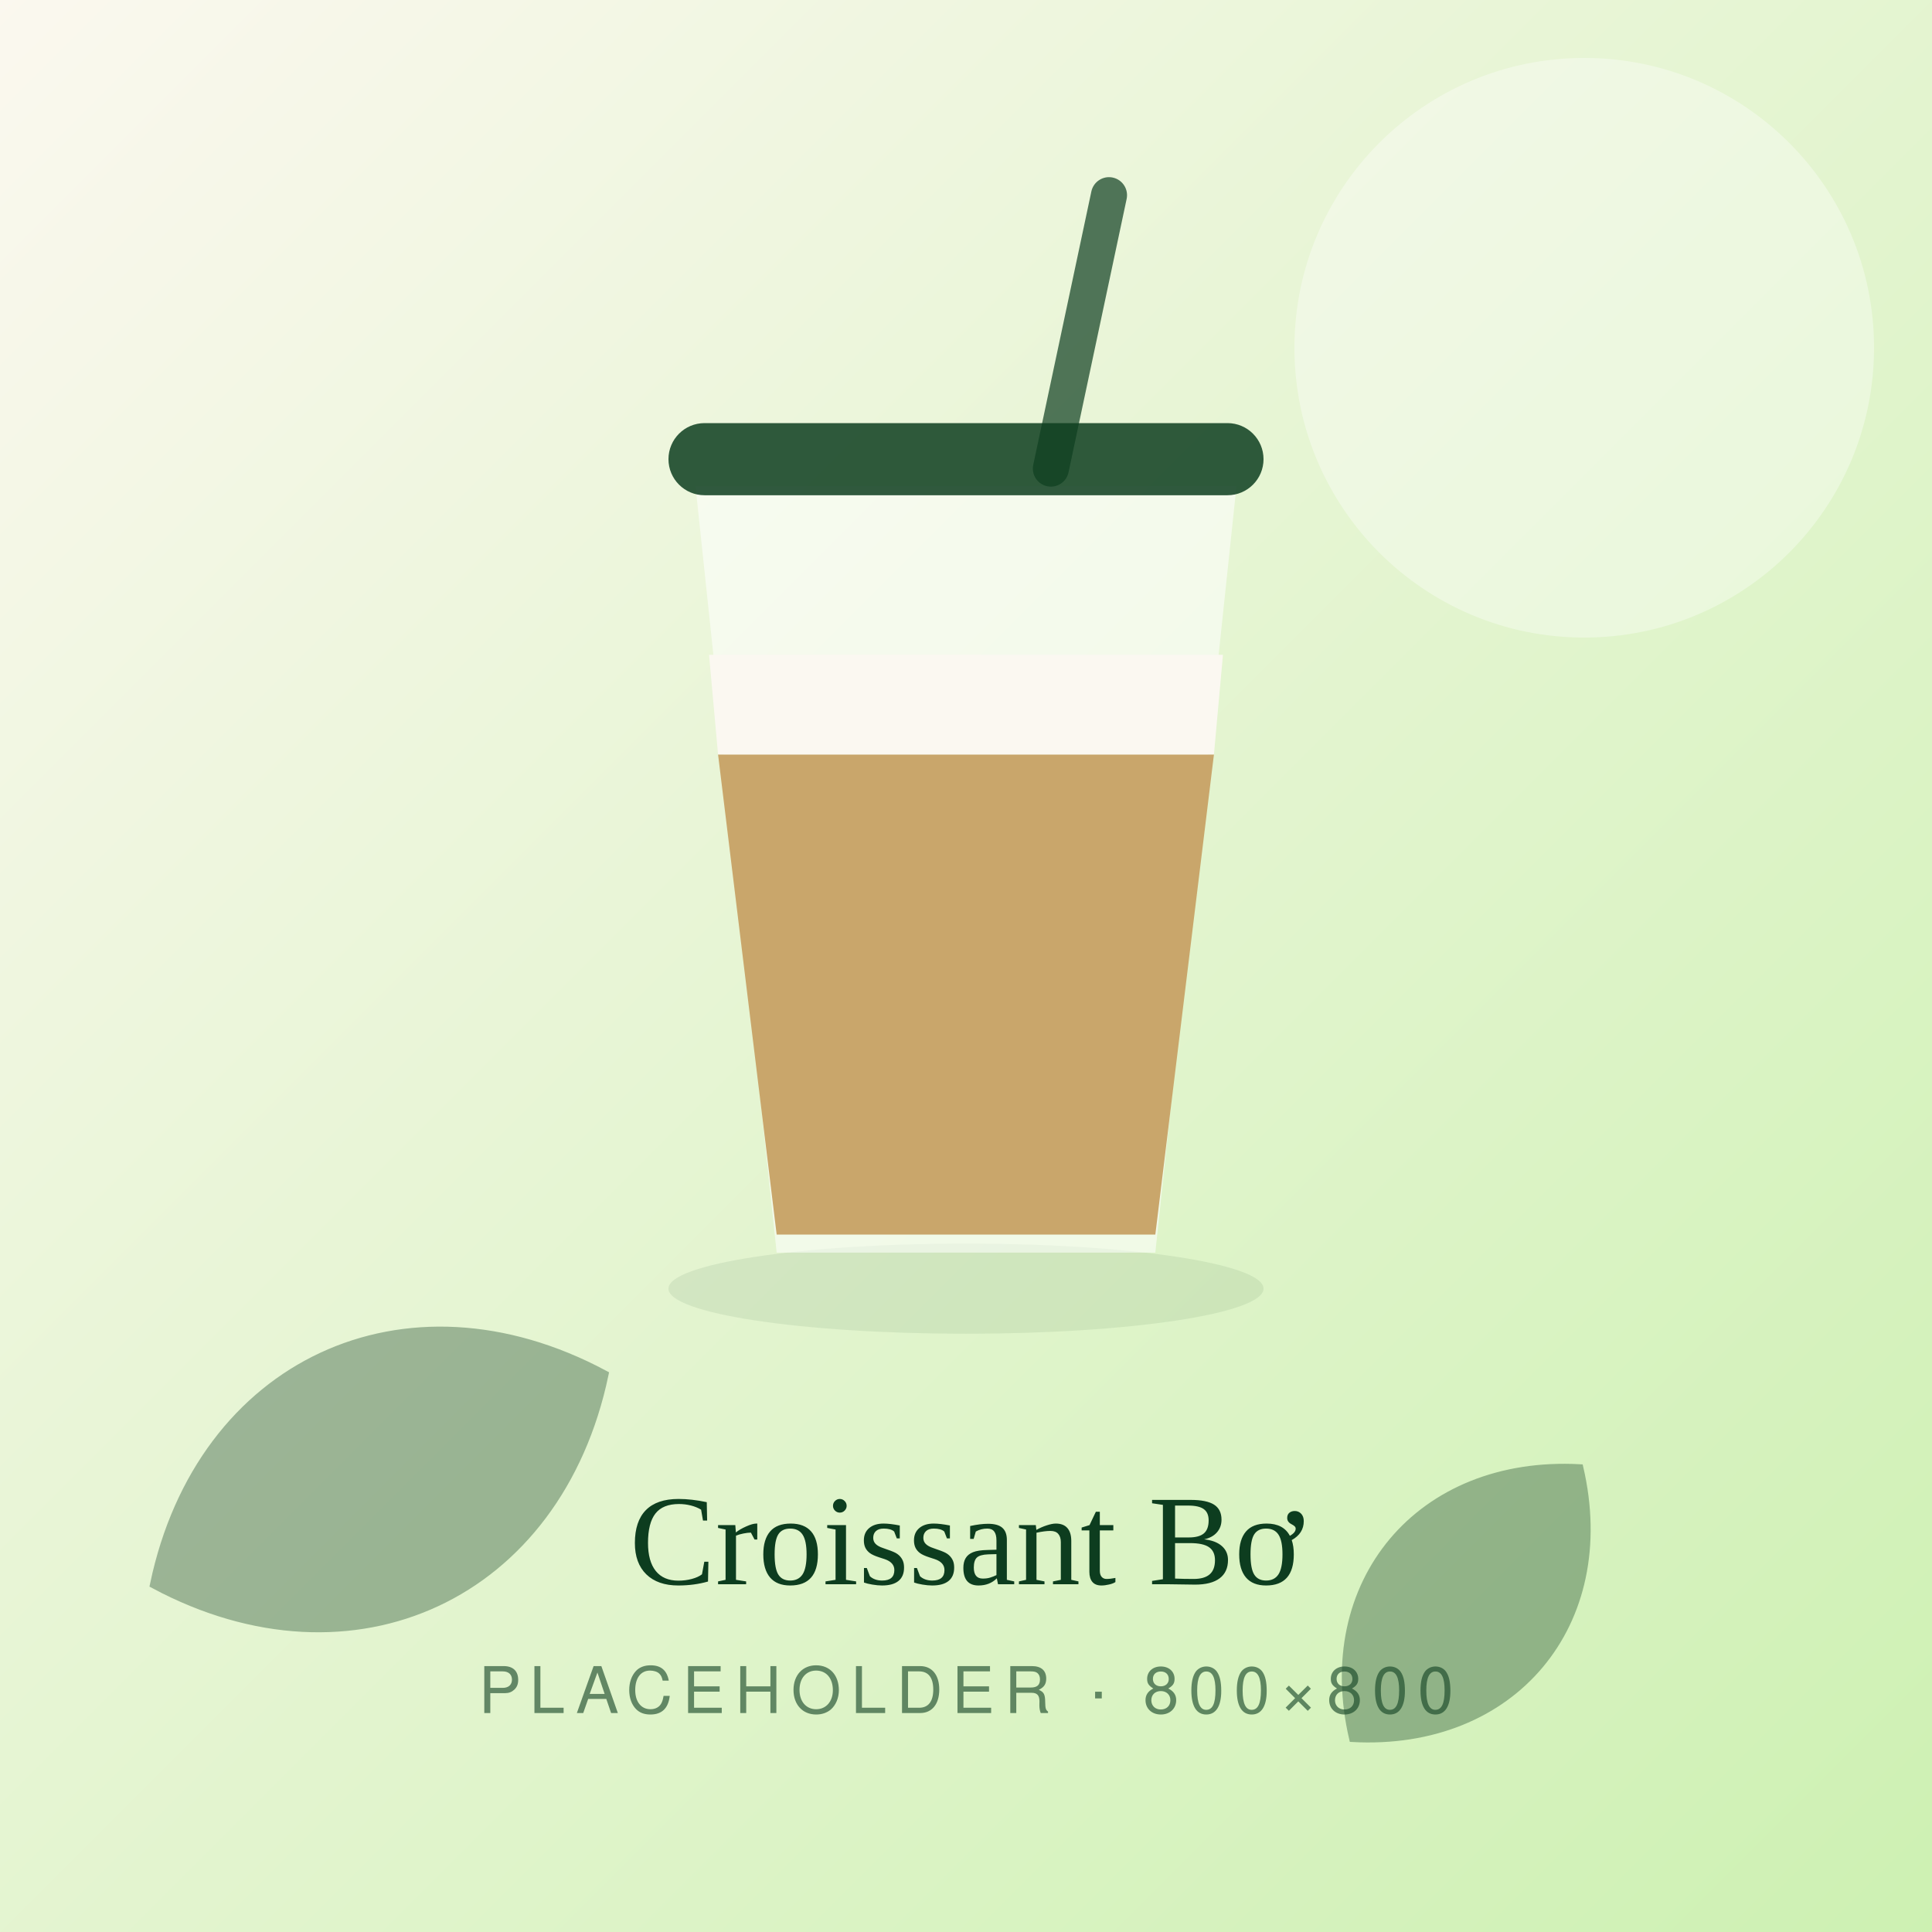
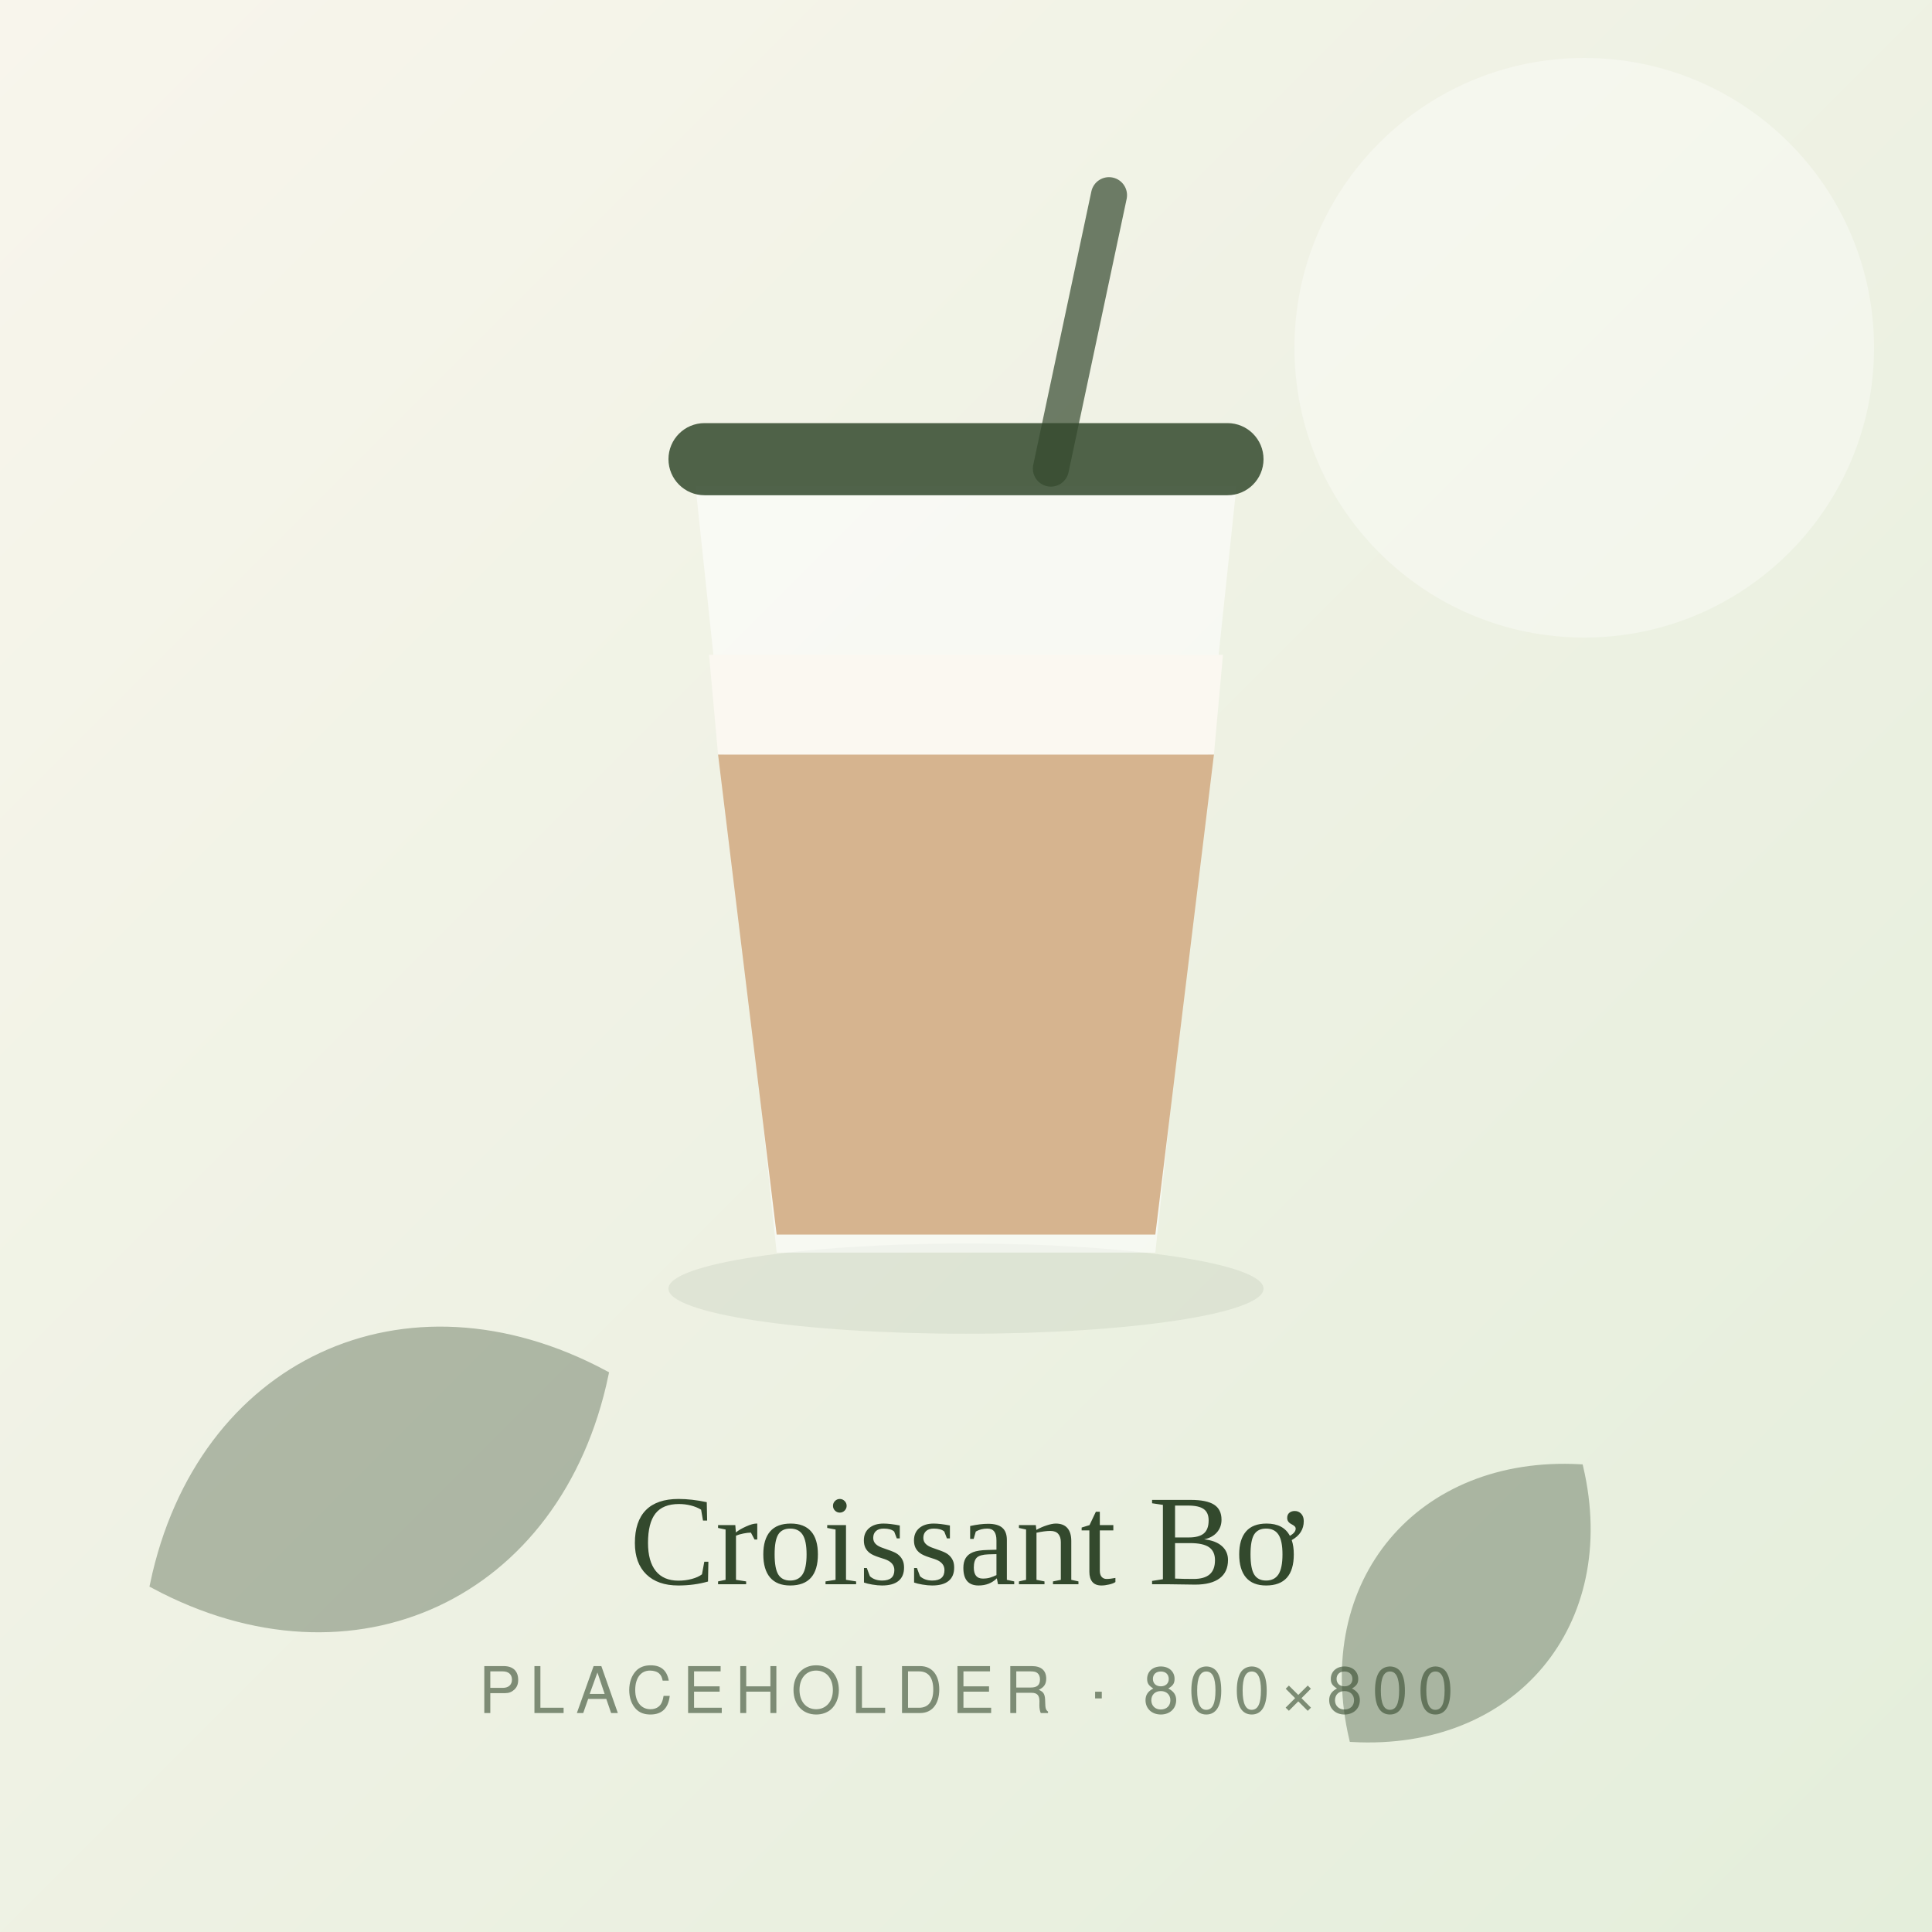
<svg xmlns="http://www.w3.org/2000/svg" width="800" height="800" viewBox="0 0 800 800" role="img" aria-label="Croissant Bơ">
  <defs>
    <linearGradient id="bg" x1="0" y1="0" x2="1" y2="1">
-       <stop offset="0" stop-color="#FBF8EF" />
-       <stop offset="1" stop-color="#CDF1B2" />
+       <stop offset="0" stop-color="#F8F5EC" />
+       <stop offset="1" stop-color="#E4EEDB" />
    </linearGradient>
  </defs>
  <rect width="100%" height="100%" fill="url(#bg)" />
  <circle cx="656" cy="144" r="120" fill="#ffffff" opacity="0.35" />
-   <path transform="translate(64 656) rotate(-25) scale(1.866667)" d="M0 0 C 30 -40, 80 -40, 110 0 C 80 40, 30 40, 0 0 Z M 0 0 L 110 0" fill="#0D3D1F" stroke="#0D3D1F" stroke-width="2" opacity="0.35" />
-   <path transform="translate(560 720) rotate(-50) scale(1.333333)" d="M0 0 C 30 -40, 80 -40, 110 0 C 80 40, 30 40, 0 0 Z M 0 0 L 110 0" fill="#0D3D1F" stroke="#0D3D1F" stroke-width="2" opacity="0.35" />
+   <path transform="translate(64 656) rotate(-25) scale(1.866667)" d="M0 0 C 30 -40, 80 -40, 110 0 C 80 40, 30 40, 0 0 Z M 0 0 L 110 0" fill="#33492D" stroke="#33492D" stroke-width="2" opacity="0.35" />
+   <path transform="translate(560 720) rotate(-50) scale(1.333333)" d="M0 0 C 30 -40, 80 -40, 110 0 C 80 40, 30 40, 0 0 Z M 0 0 L 110 0" fill="#33492D" stroke="#33492D" stroke-width="2" opacity="0.35" />
  <g>
-     <ellipse cx="400" cy="533.6" rx="123.2" ry="18.667" fill="#0D3D1F" opacity="0.08" />
+     <ellipse cx="400" cy="533.6" rx="123.2" ry="18.667" fill="#33492D" opacity="0.08" />
    <path d="M 288 201.333 L 512 201.333 L 478.4 518.667 L 321.6 518.667 Z" fill="#ffffff" opacity="0.55" />
-     <path d="M 297.333 312.4 L 502.667 312.4 L 478.4 511.2 L 321.6 511.2 Z" fill="#C9A66B" />
+     <path d="M 297.333 312.4 L 502.667 312.4 L 478.4 511.2 L 321.6 511.2 Z" fill="#D6B48F" />
    <path d="M 293.6 271.147 L 506.4 271.147 L 502.667 312.4 L 297.333 312.4 Z" fill="#FBF8F1" />
-     <rect x="276.8" y="175.2" width="246.4" height="29.867" rx="14.933" fill="#0D3D1F" opacity="0.85" />
-     <rect x="426.133" y="70.667" width="14.933" height="130.667" rx="7.467" fill="#0D3D1F" opacity="0.7" transform="rotate(12 433.6 201.3333)" />
+     <rect x="276.8" y="175.2" width="246.4" height="29.867" rx="14.933" fill="#33492D" opacity="0.85" />
+     <rect x="426.133" y="70.667" width="14.933" height="130.667" rx="7.467" fill="#33492D" opacity="0.7" transform="rotate(12 433.6 201.3333)" />
  </g>
-   <text x="50%" y="656" text-anchor="middle" font-family="Georgia, 'Times New Roman', serif" font-size="53.333" fill="#0D3D1F">Croissant Bơ</text>
-   <text x="50%" y="709.333" text-anchor="middle" font-family="Helvetica, Arial, sans-serif" font-size="26.667" letter-spacing="4" fill="#0D3D1F" opacity="0.6">PLACEHOLDER · 800×800</text>
+   <text x="50%" y="656" text-anchor="middle" font-family="Georgia, 'Times New Roman', serif" font-size="53.333" fill="#33492D">Croissant Bơ</text>
+   <text x="50%" y="709.333" text-anchor="middle" font-family="Helvetica, Arial, sans-serif" font-size="26.667" letter-spacing="4" fill="#33492D" opacity="0.6">PLACEHOLDER · 800×800</text>
</svg>
